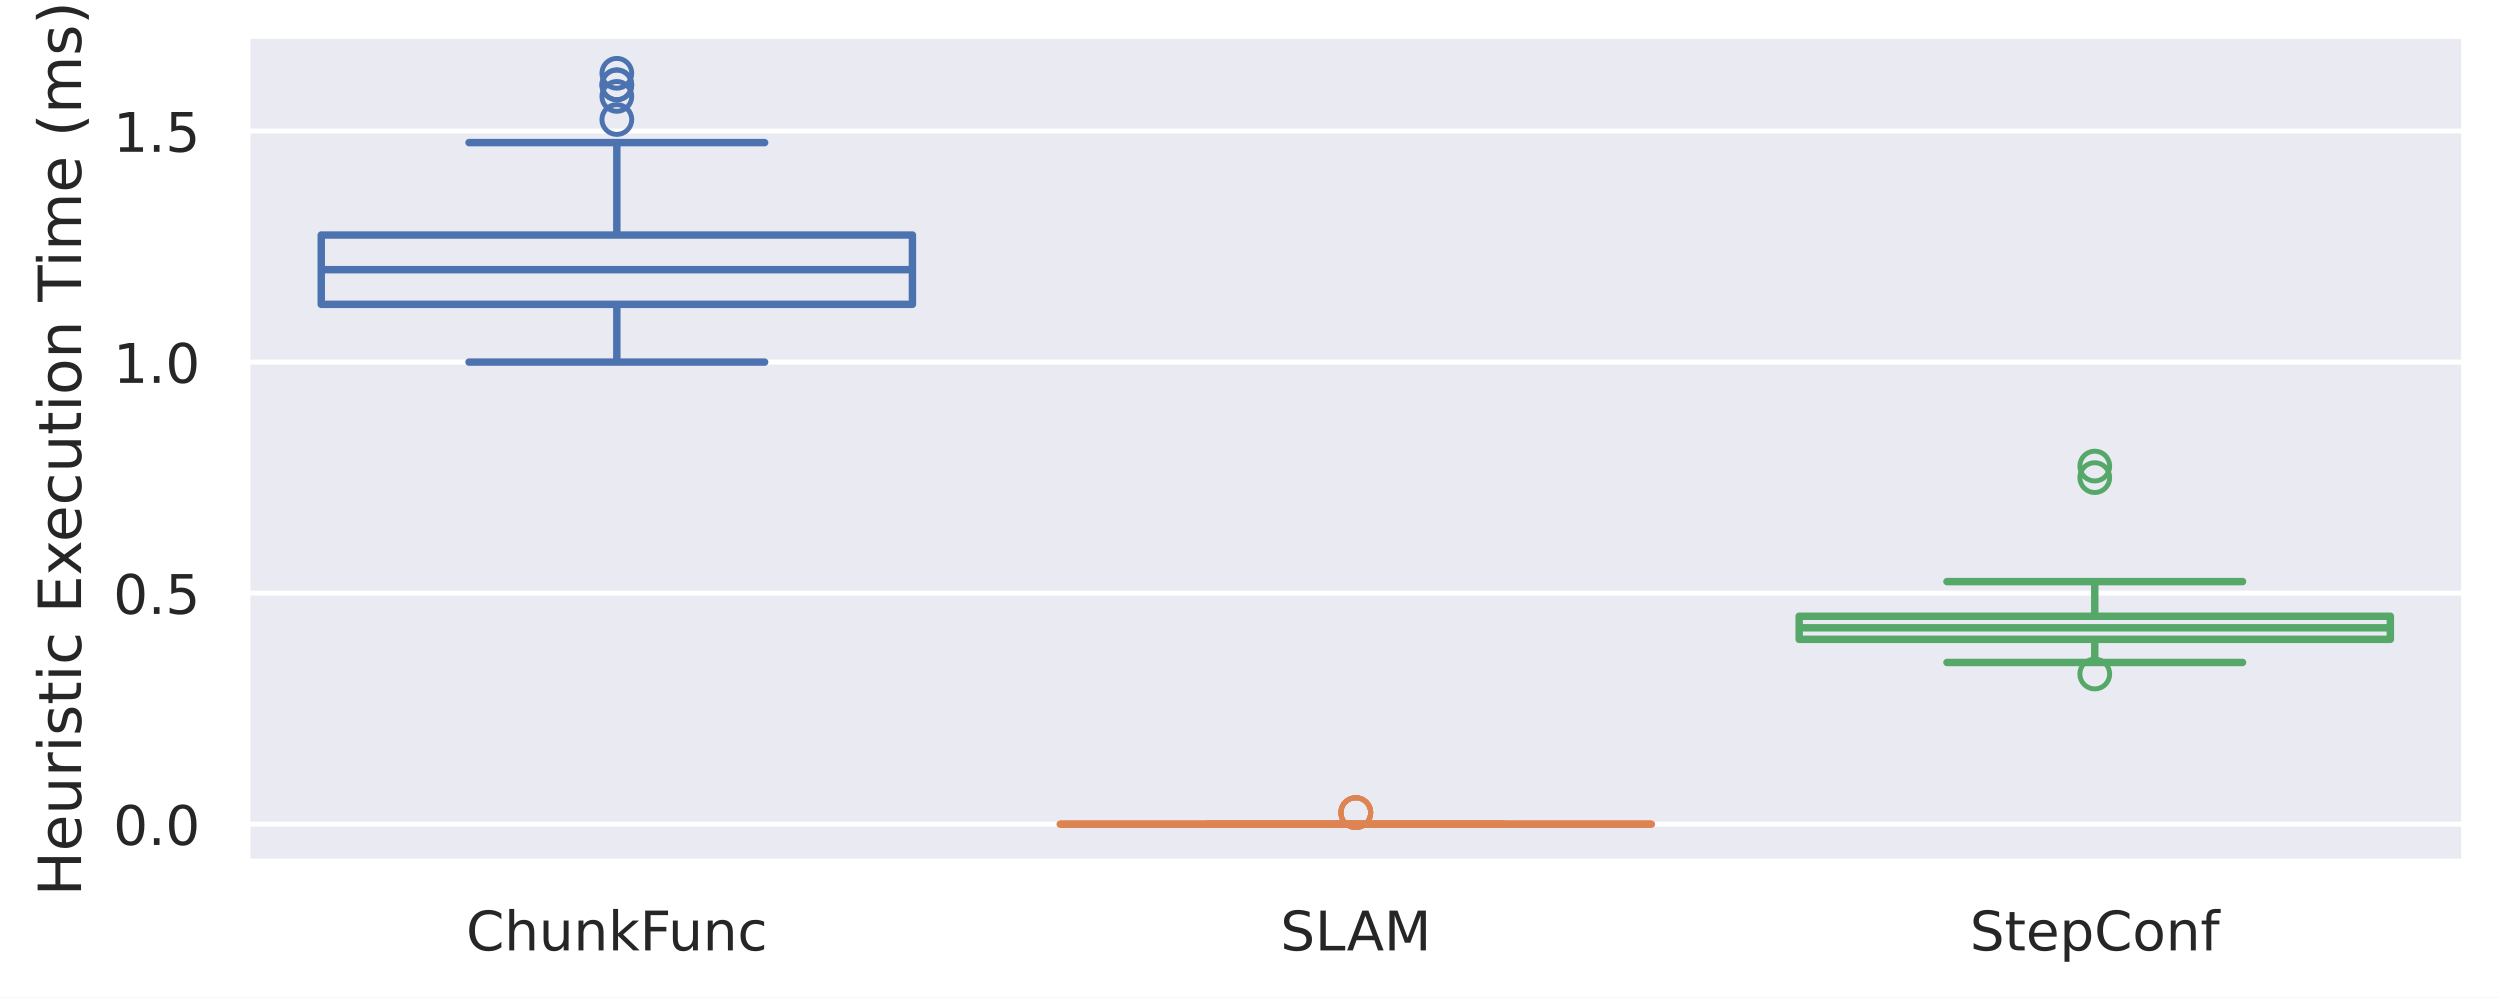
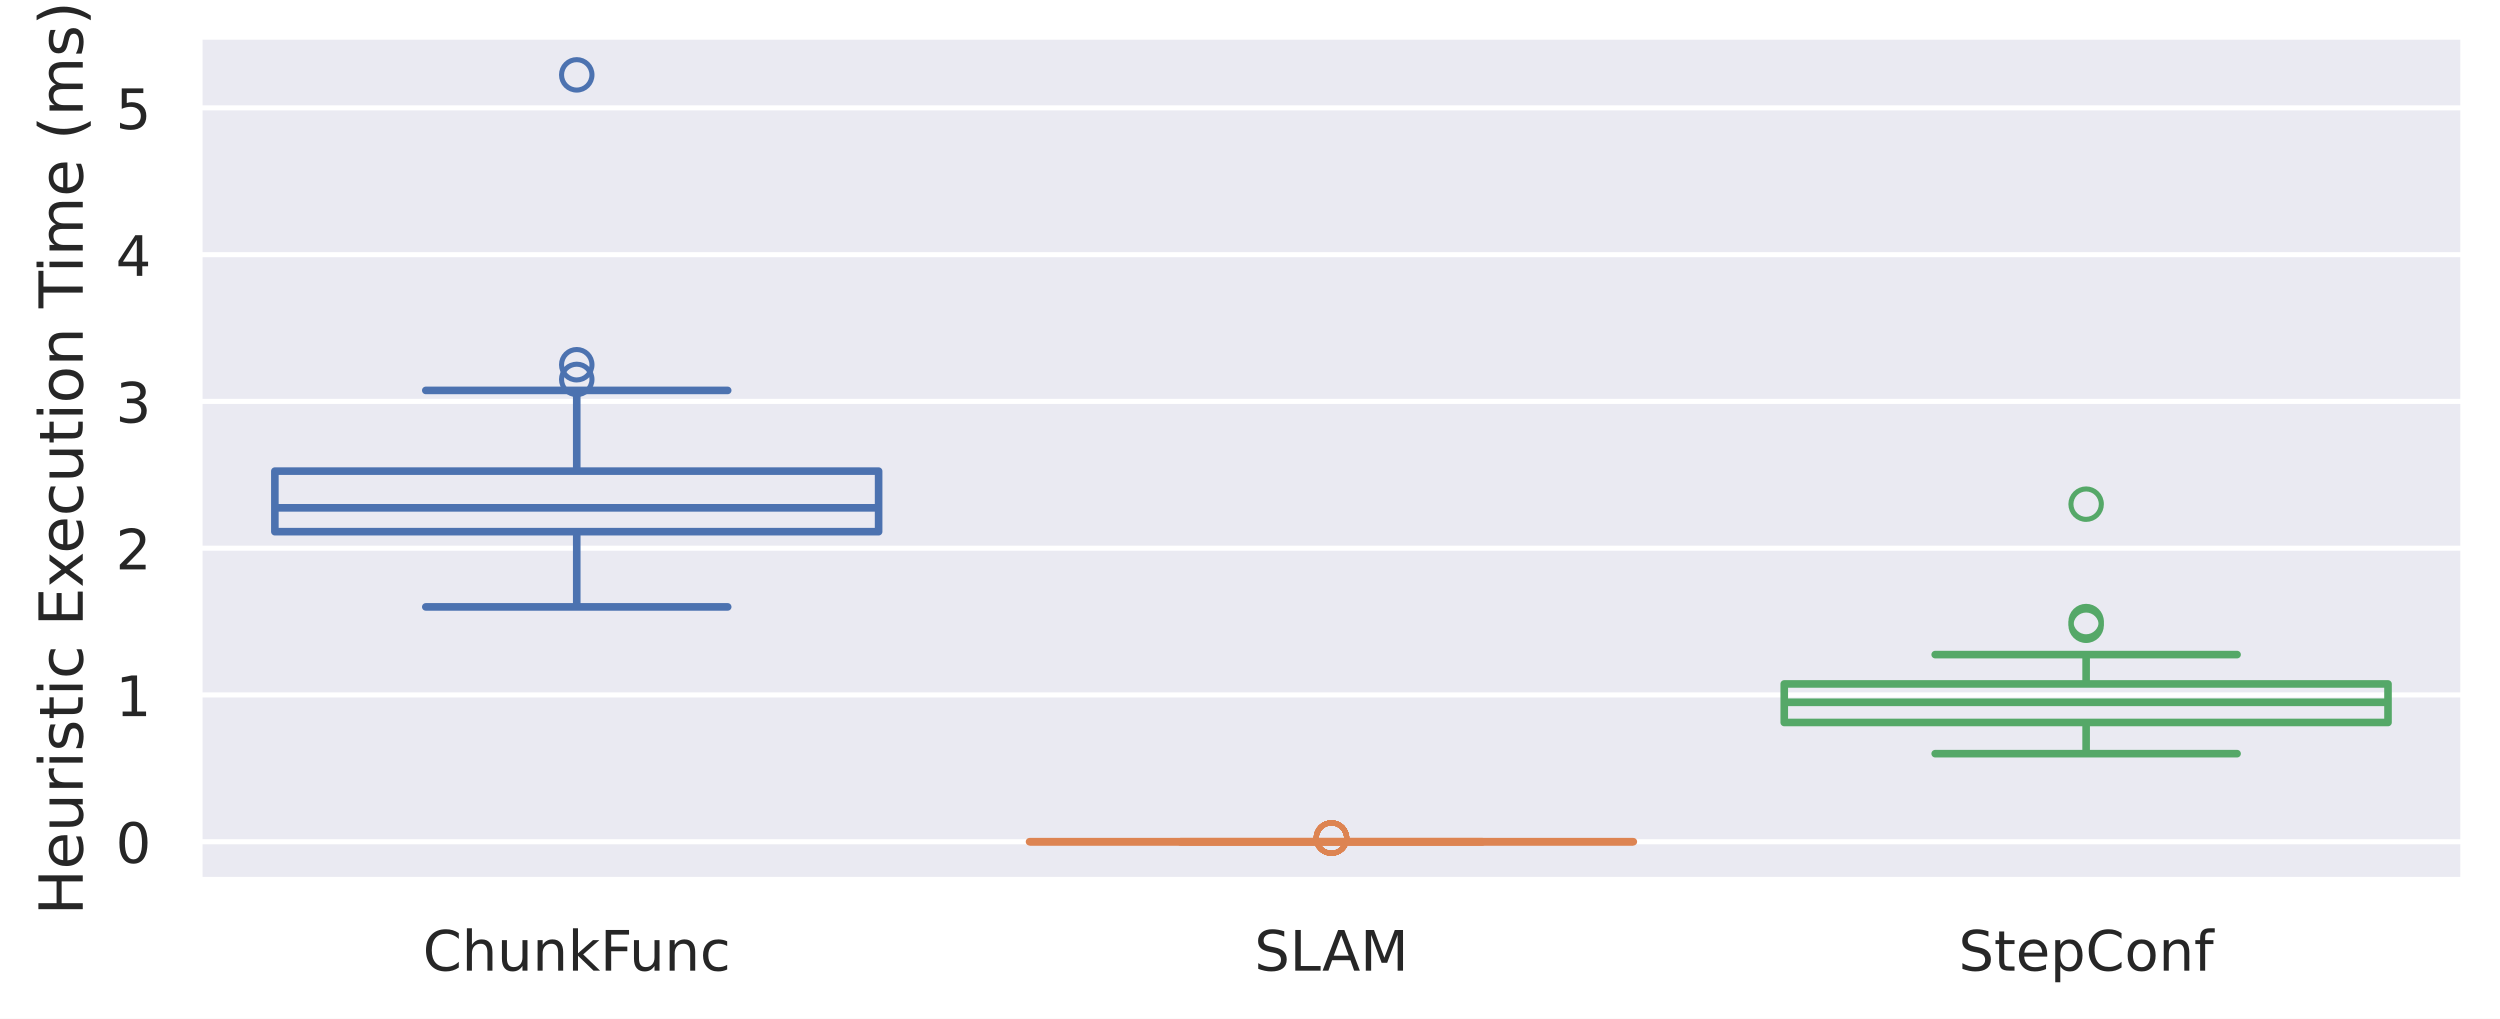
- <svg xmlns="http://www.w3.org/2000/svg" xmlns:xlink="http://www.w3.org/1999/xlink" width="503.407pt" height="200.866pt" viewBox="0 0 503.407 200.866" version="1.1">
+ <svg xmlns="http://www.w3.org/2000/svg" xmlns:xlink="http://www.w3.org/1999/xlink" width="492.913pt" height="200.866pt" viewBox="0 0 492.913 200.866" version="1.1">
  <defs>
    <style type="text/css">*{stroke-linejoin: round; stroke-linecap: butt}</style>
  </defs>
  <g id="figure_1">
    <g id="patch_1">
-       <path d="M 0 200.866  L 503.407 200.866  L 503.407 0  L 0 0  z " style="fill: #ffffff" />
+       <path d="M 0 200.866  L 492.913 200.866  L 492.913 0  L 0 0  z " style="fill: #ffffff" />
    </g>
    <g id="axes_1">
      <g id="patch_2">
-         <path d="M 49.807 173.52  L 496.207 173.52  L 496.207 7.2  L 49.807 7.2  z " style="fill: #eaeaf2" />
+         <path d="M 39.312 173.52  L 485.712 173.52  L 485.712 7.2  L 39.312 7.2  z " style="fill: #eaeaf2" />
      </g>
      <g id="matplotlib.axis_1">
        <g id="xtick_1">
          <g id="text_1">
-             <g style="fill: #262626" transform="translate(93.86867 191.3783) scale(0.11 -0.11)">
+             <g style="fill: #262626" transform="translate(83.37398 191.3783) scale(0.11 -0.11)">
              <defs>
                <path id="DejaVuSans-43" d="M 4122 4306  L 4122 3641  Q 3803 3938 3442 4084  Q 3081 4231 2675 4231  Q 1875 4231 1450 3742  Q 1025 3253 1025 2328  Q 1025 1406 1450 917  Q 1875 428 2675 428  Q 3081 428 3442 575  Q 3803 722 4122 1019  L 4122 359  Q 3791 134 3420 21  Q 3050 -91 2638 -91  Q 1578 -91 968 557  Q 359 1206 359 2328  Q 359 3453 968 4101  Q 1578 4750 2638 4750  Q 3056 4750 3426 4639  Q 3797 4528 4122 4306  z " transform="scale(0.015625)" />
                <path id="DejaVuSans-68" d="M 3513 2113  L 3513 0  L 2938 0  L 2938 2094  Q 2938 2591 2744 2837  Q 2550 3084 2163 3084  Q 1697 3084 1428 2787  Q 1159 2491 1159 1978  L 1159 0  L 581 0  L 581 4863  L 1159 4863  L 1159 2956  Q 1366 3272 1645 3428  Q 1925 3584 2291 3584  Q 2894 3584 3203 3211  Q 3513 2838 3513 2113  z " transform="scale(0.015625)" />
                <path id="DejaVuSans-75" d="M 544 1381  L 544 3500  L 1119 3500  L 1119 1403  Q 1119 906 1312 657  Q 1506 409 1894 409  Q 2359 409 2629 706  Q 2900 1003 2900 1516  L 2900 3500  L 3475 3500  L 3475 0  L 2900 0  L 2900 538  Q 2691 219 2414 64  Q 2138 -91 1772 -91  Q 1169 -91 856 284  Q 544 659 544 1381  z M 1991 3584  L 1991 3584  z " transform="scale(0.015625)" />
                <path id="DejaVuSans-6e" d="M 3513 2113  L 3513 0  L 2938 0  L 2938 2094  Q 2938 2591 2744 2837  Q 2550 3084 2163 3084  Q 1697 3084 1428 2787  Q 1159 2491 1159 1978  L 1159 0  L 581 0  L 581 3500  L 1159 3500  L 1159 2956  Q 1366 3272 1645 3428  Q 1925 3584 2291 3584  Q 2894 3584 3203 3211  Q 3513 2838 3513 2113  z " transform="scale(0.015625)" />
                <path id="DejaVuSans-6b" d="M 581 4863  L 1159 4863  L 1159 1991  L 2875 3500  L 3609 3500  L 1753 1863  L 3688 0  L 2938 0  L 1159 1709  L 1159 0  L 581 0  L 581 4863  z " transform="scale(0.015625)" />
                <path id="DejaVuSans-46" d="M 628 4666  L 3309 4666  L 3309 4134  L 1259 4134  L 1259 2759  L 3109 2759  L 3109 2228  L 1259 2228  L 1259 0  L 628 0  L 628 4666  z " transform="scale(0.015625)" />
                <path id="DejaVuSans-63" d="M 3122 3366  L 3122 2828  Q 2878 2963 2633 3030  Q 2388 3097 2138 3097  Q 1578 3097 1268 2742  Q 959 2388 959 1747  Q 959 1106 1268 751  Q 1578 397 2138 397  Q 2388 397 2633 464  Q 2878 531 3122 666  L 3122 134  Q 2881 22 2623 -34  Q 2366 -91 2075 -91  Q 1284 -91 818 406  Q 353 903 353 1747  Q 353 2603 823 3093  Q 1294 3584 2113 3584  Q 2378 3584 2631 3529  Q 2884 3475 3122 3366  z " transform="scale(0.015625)" />
              </defs>
              <use xlink:href="#DejaVuSans-43" />
              <use xlink:href="#DejaVuSans-68" x="69.824" />
              <use xlink:href="#DejaVuSans-75" x="133.203" />
              <use xlink:href="#DejaVuSans-6e" x="196.582" />
              <use xlink:href="#DejaVuSans-6b" x="259.961" />
              <use xlink:href="#DejaVuSans-46" x="317.871" />
              <use xlink:href="#DejaVuSans-75" x="369.891" />
              <use xlink:href="#DejaVuSans-6e" x="433.27" />
              <use xlink:href="#DejaVuSans-63" x="496.648" />
            </g>
          </g>
        </g>
        <g id="xtick_2">
          <g id="text_2">
-             <g style="fill: #262626" transform="translate(257.8195 191.3783) scale(0.11 -0.11)">
+             <g style="fill: #262626" transform="translate(247.3248 191.3783) scale(0.11 -0.11)">
              <defs>
                <path id="DejaVuSans-53" d="M 3425 4513  L 3425 3897  Q 3066 4069 2747 4153  Q 2428 4238 2131 4238  Q 1616 4238 1336 4038  Q 1056 3838 1056 3469  Q 1056 3159 1242 3001  Q 1428 2844 1947 2747  L 2328 2669  Q 3034 2534 3370 2195  Q 3706 1856 3706 1288  Q 3706 609 3251 259  Q 2797 -91 1919 -91  Q 1588 -91 1214 -16  Q 841 59 441 206  L 441 856  Q 825 641 1194 531  Q 1563 422 1919 422  Q 2459 422 2753 634  Q 3047 847 3047 1241  Q 3047 1584 2836 1778  Q 2625 1972 2144 2069  L 1759 2144  Q 1053 2284 737 2584  Q 422 2884 422 3419  Q 422 4038 858 4394  Q 1294 4750 2059 4750  Q 2388 4750 2728 4690  Q 3069 4631 3425 4513  z " transform="scale(0.015625)" />
                <path id="DejaVuSans-4c" d="M 628 4666  L 1259 4666  L 1259 531  L 3531 531  L 3531 0  L 628 0  L 628 4666  z " transform="scale(0.015625)" />
                <path id="DejaVuSans-41" d="M 2188 4044  L 1331 1722  L 3047 1722  L 2188 4044  z M 1831 4666  L 2547 4666  L 4325 0  L 3669 0  L 3244 1197  L 1141 1197  L 716 0  L 50 0  L 1831 4666  z " transform="scale(0.015625)" />
                <path id="DejaVuSans-4d" d="M 628 4666  L 1569 4666  L 2759 1491  L 3956 4666  L 4897 4666  L 4897 0  L 4281 0  L 4281 4097  L 3078 897  L 2444 897  L 1241 4097  L 1241 0  L 628 0  L 628 4666  z " transform="scale(0.015625)" />
              </defs>
              <use xlink:href="#DejaVuSans-53" />
              <use xlink:href="#DejaVuSans-4c" x="63.477" />
              <use xlink:href="#DejaVuSans-41" x="121.439" />
              <use xlink:href="#DejaVuSans-4d" x="189.848" />
            </g>
          </g>
        </g>
        <g id="xtick_3">
          <g id="text_3">
-             <g style="fill: #262626" transform="translate(396.6559 191.3783) scale(0.11 -0.11)">
+             <g style="fill: #262626" transform="translate(386.1612 191.3783) scale(0.11 -0.11)">
              <defs>
                <path id="DejaVuSans-74" d="M 1172 4494  L 1172 3500  L 2356 3500  L 2356 3053  L 1172 3053  L 1172 1153  Q 1172 725 1289 603  Q 1406 481 1766 481  L 2356 481  L 2356 0  L 1766 0  Q 1100 0 847 248  Q 594 497 594 1153  L 594 3053  L 172 3053  L 172 3500  L 594 3500  L 594 4494  L 1172 4494  z " transform="scale(0.015625)" />
                <path id="DejaVuSans-65" d="M 3597 1894  L 3597 1613  L 953 1613  Q 991 1019 1311 708  Q 1631 397 2203 397  Q 2534 397 2845 478  Q 3156 559 3463 722  L 3463 178  Q 3153 47 2828 -22  Q 2503 -91 2169 -91  Q 1331 -91 842 396  Q 353 884 353 1716  Q 353 2575 817 3079  Q 1281 3584 2069 3584  Q 2775 3584 3186 3129  Q 3597 2675 3597 1894  z M 3022 2063  Q 3016 2534 2758 2815  Q 2500 3097 2075 3097  Q 1594 3097 1305 2825  Q 1016 2553 972 2059  L 3022 2063  z " transform="scale(0.015625)" />
                <path id="DejaVuSans-70" d="M 1159 525  L 1159 -1331  L 581 -1331  L 581 3500  L 1159 3500  L 1159 2969  Q 1341 3281 1617 3432  Q 1894 3584 2278 3584  Q 2916 3584 3314 3078  Q 3713 2572 3713 1747  Q 3713 922 3314 415  Q 2916 -91 2278 -91  Q 1894 -91 1617 61  Q 1341 213 1159 525  z M 3116 1747  Q 3116 2381 2855 2742  Q 2594 3103 2138 3103  Q 1681 3103 1420 2742  Q 1159 2381 1159 1747  Q 1159 1113 1420 752  Q 1681 391 2138 391  Q 2594 391 2855 752  Q 3116 1113 3116 1747  z " transform="scale(0.015625)" />
                <path id="DejaVuSans-6f" d="M 1959 3097  Q 1497 3097 1228 2736  Q 959 2375 959 1747  Q 959 1119 1226 758  Q 1494 397 1959 397  Q 2419 397 2687 759  Q 2956 1122 2956 1747  Q 2956 2369 2687 2733  Q 2419 3097 1959 3097  z M 1959 3584  Q 2709 3584 3137 3096  Q 3566 2609 3566 1747  Q 3566 888 3137 398  Q 2709 -91 1959 -91  Q 1206 -91 779 398  Q 353 888 353 1747  Q 353 2609 779 3096  Q 1206 3584 1959 3584  z " transform="scale(0.015625)" />
                <path id="DejaVuSans-66" d="M 2375 4863  L 2375 4384  L 1825 4384  Q 1516 4384 1395 4259  Q 1275 4134 1275 3809  L 1275 3500  L 2222 3500  L 2222 3053  L 1275 3053  L 1275 0  L 697 0  L 697 3053  L 147 3053  L 147 3500  L 697 3500  L 697 3744  Q 697 4328 969 4595  Q 1241 4863 1831 4863  L 2375 4863  z " transform="scale(0.015625)" />
              </defs>
              <use xlink:href="#DejaVuSans-53" />
              <use xlink:href="#DejaVuSans-74" x="63.477" />
              <use xlink:href="#DejaVuSans-65" x="102.686" />
              <use xlink:href="#DejaVuSans-70" x="164.209" />
              <use xlink:href="#DejaVuSans-43" x="227.686" />
              <use xlink:href="#DejaVuSans-6f" x="297.51" />
              <use xlink:href="#DejaVuSans-6e" x="358.691" />
              <use xlink:href="#DejaVuSans-66" x="422.07" />
            </g>
          </g>
        </g>
      </g>
      <g id="matplotlib.axis_2">
        <g id="ytick_1">
          <g id="line2d_1">
-             <path d="M 49.807 165.96  L 496.207 165.96  " clip-path="url(#p796d92a97a)" style="fill: none; stroke: #ffffff; stroke-linecap: round" />
+             <path d="M 39.312 165.96  L 485.712 165.96  " clip-path="url(#p78e1cd476d)" style="fill: none; stroke: #ffffff; stroke-linecap: round" />
          </g>
          <g id="text_4">
            <g style="fill: #262626" transform="translate(22.81375 170.1391) scale(0.11 -0.11)">
              <defs>
                <path id="DejaVuSans-30" d="M 2034 4250  Q 1547 4250 1301 3770  Q 1056 3291 1056 2328  Q 1056 1369 1301 889  Q 1547 409 2034 409  Q 2525 409 2770 889  Q 3016 1369 3016 2328  Q 3016 3291 2770 3770  Q 2525 4250 2034 4250  z M 2034 4750  Q 2819 4750 3233 4129  Q 3647 3509 3647 2328  Q 3647 1150 3233 529  Q 2819 -91 2034 -91  Q 1250 -91 836 529  Q 422 1150 422 2328  Q 422 3509 836 4129  Q 1250 4750 2034 4750  z " transform="scale(0.015625)" />
-                 <path id="DejaVuSans-2e" d="M 684 794  L 1344 794  L 1344 0  L 684 0  L 684 794  z " transform="scale(0.015625)" />
              </defs>
              <use xlink:href="#DejaVuSans-30" />
-               <use xlink:href="#DejaVuSans-2e" x="63.623" />
-               <use xlink:href="#DejaVuSans-30" x="95.41" />
            </g>
          </g>
        </g>
        <g id="ytick_2">
          <g id="line2d_2">
-             <path d="M 49.807 119.437  L 496.207 119.437  " clip-path="url(#p796d92a97a)" style="fill: none; stroke: #ffffff; stroke-linecap: round" />
+             <path d="M 39.312 137.022  L 485.712 137.022  " clip-path="url(#p78e1cd476d)" style="fill: none; stroke: #ffffff; stroke-linecap: round" />
          </g>
          <g id="text_5">
-             <g style="fill: #262626" transform="translate(22.81375 123.6161) scale(0.11 -0.11)">
-               <defs>
-                 <path id="DejaVuSans-35" d="M 691 4666  L 3169 4666  L 3169 4134  L 1269 4134  L 1269 2991  Q 1406 3038 1543 3061  Q 1681 3084 1819 3084  Q 2600 3084 3056 2656  Q 3513 2228 3513 1497  Q 3513 744 3044 326  Q 2575 -91 1722 -91  Q 1428 -91 1123 -41  Q 819 9 494 109  L 494 744  Q 775 591 1075 516  Q 1375 441 1709 441  Q 2250 441 2565 725  Q 2881 1009 2881 1497  Q 2881 1984 2565 2268  Q 2250 2553 1709 2553  Q 1456 2553 1204 2497  Q 953 2441 691 2322  L 691 4666  z " transform="scale(0.015625)" />
-               </defs>
-               <use xlink:href="#DejaVuSans-30" />
-               <use xlink:href="#DejaVuSans-2e" x="63.623" />
-               <use xlink:href="#DejaVuSans-35" x="95.41" />
+             <g style="fill: #262626" transform="translate(22.81375 141.2013) scale(0.11 -0.11)">
+               <defs>
+                 <path id="DejaVuSans-31" d="M 794 531  L 1825 531  L 1825 4091  L 703 3866  L 703 4441  L 1819 4666  L 2450 4666  L 2450 531  L 3481 531  L 3481 0  L 794 0  L 794 531  z " transform="scale(0.015625)" />
+               </defs>
+               <use xlink:href="#DejaVuSans-31" />
            </g>
          </g>
        </g>
        <g id="ytick_3">
          <g id="line2d_3">
-             <path d="M 49.807 72.914  L 496.207 72.914  " clip-path="url(#p796d92a97a)" style="fill: none; stroke: #ffffff; stroke-linecap: round" />
+             <path d="M 39.312 108.084  L 485.712 108.084  " clip-path="url(#p78e1cd476d)" style="fill: none; stroke: #ffffff; stroke-linecap: round" />
          </g>
          <g id="text_6">
-             <g style="fill: #262626" transform="translate(22.81375 77.09299) scale(0.11 -0.11)">
-               <defs>
-                 <path id="DejaVuSans-31" d="M 794 531  L 1825 531  L 1825 4091  L 703 3866  L 703 4441  L 1819 4666  L 2450 4666  L 2450 531  L 3481 531  L 3481 0  L 794 0  L 794 531  z " transform="scale(0.015625)" />
-               </defs>
-               <use xlink:href="#DejaVuSans-31" />
-               <use xlink:href="#DejaVuSans-2e" x="63.623" />
-               <use xlink:href="#DejaVuSans-30" x="95.41" />
+             <g style="fill: #262626" transform="translate(22.81375 112.2635) scale(0.11 -0.11)">
+               <defs>
+                 <path id="DejaVuSans-32" d="M 1228 531  L 3431 531  L 3431 0  L 469 0  L 469 531  Q 828 903 1448 1529  Q 2069 2156 2228 2338  Q 2531 2678 2651 2914  Q 2772 3150 2772 3378  Q 2772 3750 2511 3984  Q 2250 4219 1831 4219  Q 1534 4219 1204 4116  Q 875 4013 500 3803  L 500 4441  Q 881 4594 1212 4672  Q 1544 4750 1819 4750  Q 2544 4750 2975 4387  Q 3406 4025 3406 3419  Q 3406 3131 3298 2873  Q 3191 2616 2906 2266  Q 2828 2175 2409 1742  Q 1991 1309 1228 531  z " transform="scale(0.015625)" />
+               </defs>
+               <use xlink:href="#DejaVuSans-32" />
            </g>
          </g>
        </g>
        <g id="ytick_4">
          <g id="line2d_4">
-             <path d="M 49.807 26.391  L 496.207 26.391  " clip-path="url(#p796d92a97a)" style="fill: none; stroke: #ffffff; stroke-linecap: round" />
+             <path d="M 39.312 79.147  L 485.712 79.147  " clip-path="url(#p78e1cd476d)" style="fill: none; stroke: #ffffff; stroke-linecap: round" />
          </g>
          <g id="text_7">
-             <g style="fill: #262626" transform="translate(22.81375 30.56991) scale(0.11 -0.11)">
-               <use xlink:href="#DejaVuSans-31" />
-               <use xlink:href="#DejaVuSans-2e" x="63.623" />
-               <use xlink:href="#DejaVuSans-35" x="95.41" />
-             </g>
-           </g>
-         </g>
-         <g id="text_8">
+             <g style="fill: #262626" transform="translate(22.81375 83.32574) scale(0.11 -0.11)">
+               <defs>
+                 <path id="DejaVuSans-33" d="M 2597 2516  Q 3050 2419 3304 2112  Q 3559 1806 3559 1356  Q 3559 666 3084 287  Q 2609 -91 1734 -91  Q 1441 -91 1130 -33  Q 819 25 488 141  L 488 750  Q 750 597 1062 519  Q 1375 441 1716 441  Q 2309 441 2620 675  Q 2931 909 2931 1356  Q 2931 1769 2642 2001  Q 2353 2234 1838 2234  L 1294 2234  L 1294 2753  L 1863 2753  Q 2328 2753 2575 2939  Q 2822 3125 2822 3475  Q 2822 3834 2567 4026  Q 2313 4219 1838 4219  Q 1578 4219 1281 4162  Q 984 4106 628 3988  L 628 4550  Q 988 4650 1302 4700  Q 1616 4750 1894 4750  Q 2613 4750 3031 4423  Q 3450 4097 3450 3541  Q 3450 3153 3228 2886  Q 3006 2619 2597 2516  z " transform="scale(0.015625)" />
+               </defs>
+               <use xlink:href="#DejaVuSans-33" />
+             </g>
+           </g>
+         </g>
+         <g id="ytick_5">
+           <g id="line2d_5">
+             <path d="M 39.312 50.209  L 485.712 50.209  " clip-path="url(#p78e1cd476d)" style="fill: none; stroke: #ffffff; stroke-linecap: round" />
+           </g>
+           <g id="text_8">
+             <g style="fill: #262626" transform="translate(22.81375 54.38794) scale(0.11 -0.11)">
+               <defs>
+                 <path id="DejaVuSans-34" d="M 2419 4116  L 825 1625  L 2419 1625  L 2419 4116  z M 2253 4666  L 3047 4666  L 3047 1625  L 3713 1625  L 3713 1100  L 3047 1100  L 3047 0  L 2419 0  L 2419 1100  L 313 1100  L 313 1709  L 2253 4666  z " transform="scale(0.015625)" />
+               </defs>
+               <use xlink:href="#DejaVuSans-34" />
+             </g>
+           </g>
+         </g>
+         <g id="ytick_6">
+           <g id="line2d_6">
+             <path d="M 39.312 21.271  L 485.712 21.271  " clip-path="url(#p78e1cd476d)" style="fill: none; stroke: #ffffff; stroke-linecap: round" />
+           </g>
+           <g id="text_9">
+             <g style="fill: #262626" transform="translate(22.81375 25.45014) scale(0.11 -0.11)">
+               <defs>
+                 <path id="DejaVuSans-35" d="M 691 4666  L 3169 4666  L 3169 4134  L 1269 4134  L 1269 2991  Q 1406 3038 1543 3061  Q 1681 3084 1819 3084  Q 2600 3084 3056 2656  Q 3513 2228 3513 1497  Q 3513 744 3044 326  Q 2575 -91 1722 -91  Q 1428 -91 1123 -41  Q 819 9 494 109  L 494 744  Q 775 591 1075 516  Q 1375 441 1709 441  Q 2250 441 2565 725  Q 2881 1009 2881 1497  Q 2881 1984 2565 2268  Q 2250 2553 1709 2553  Q 1456 2553 1204 2497  Q 953 2441 691 2322  L 691 4666  z " transform="scale(0.015625)" />
+               </defs>
+               <use xlink:href="#DejaVuSans-35" />
+             </g>
+           </g>
+         </g>
+         <g id="text_10">
          <g style="fill: #262626" transform="translate(16.31812 180.4378) rotate(-90) scale(0.12 -0.12)">
            <defs>
              <path id="DejaVuSans-48" d="M 628 4666  L 1259 4666  L 1259 2753  L 3553 2753  L 3553 4666  L 4184 4666  L 4184 0  L 3553 0  L 3553 2222  L 1259 2222  L 1259 0  L 628 0  L 628 4666  z " transform="scale(0.015625)" />
              <path id="DejaVuSans-72" d="M 2631 2963  Q 2534 3019 2420 3045  Q 2306 3072 2169 3072  Q 1681 3072 1420 2755  Q 1159 2438 1159 1844  L 1159 0  L 581 0  L 581 3500  L 1159 3500  L 1159 2956  Q 1341 3275 1631 3429  Q 1922 3584 2338 3584  Q 2397 3584 2469 3576  Q 2541 3569 2628 3553  L 2631 2963  z " transform="scale(0.015625)" />
              <path id="DejaVuSans-69" d="M 603 3500  L 1178 3500  L 1178 0  L 603 0  L 603 3500  z M 603 4863  L 1178 4863  L 1178 4134  L 603 4134  L 603 4863  z " transform="scale(0.015625)" />
              <path id="DejaVuSans-73" d="M 2834 3397  L 2834 2853  Q 2591 2978 2328 3040  Q 2066 3103 1784 3103  Q 1356 3103 1142 2972  Q 928 2841 928 2578  Q 928 2378 1081 2264  Q 1234 2150 1697 2047  L 1894 2003  Q 2506 1872 2764 1633  Q 3022 1394 3022 966  Q 3022 478 2636 193  Q 2250 -91 1575 -91  Q 1294 -91 989 -36  Q 684 19 347 128  L 347 722  Q 666 556 975 473  Q 1284 391 1588 391  Q 1994 391 2212 530  Q 2431 669 2431 922  Q 2431 1156 2273 1281  Q 2116 1406 1581 1522  L 1381 1569  Q 847 1681 609 1914  Q 372 2147 372 2553  Q 372 3047 722 3315  Q 1072 3584 1716 3584  Q 2034 3584 2315 3537  Q 2597 3491 2834 3397  z " transform="scale(0.015625)" />
              <path id="DejaVuSans-20" transform="scale(0.015625)" />
              <path id="DejaVuSans-45" d="M 628 4666  L 3578 4666  L 3578 4134  L 1259 4134  L 1259 2753  L 3481 2753  L 3481 2222  L 1259 2222  L 1259 531  L 3634 531  L 3634 0  L 628 0  L 628 4666  z " transform="scale(0.015625)" />
              <path id="DejaVuSans-78" d="M 3513 3500  L 2247 1797  L 3578 0  L 2900 0  L 1881 1375  L 863 0  L 184 0  L 1544 1831  L 300 3500  L 978 3500  L 1906 2253  L 2834 3500  L 3513 3500  z " transform="scale(0.015625)" />
              <path id="DejaVuSans-54" d="M -19 4666  L 3928 4666  L 3928 4134  L 2272 4134  L 2272 0  L 1638 0  L 1638 4134  L -19 4134  L -19 4666  z " transform="scale(0.015625)" />
              <path id="DejaVuSans-6d" d="M 3328 2828  Q 3544 3216 3844 3400  Q 4144 3584 4550 3584  Q 5097 3584 5394 3201  Q 5691 2819 5691 2113  L 5691 0  L 5113 0  L 5113 2094  Q 5113 2597 4934 2840  Q 4756 3084 4391 3084  Q 3944 3084 3684 2787  Q 3425 2491 3425 1978  L 3425 0  L 2847 0  L 2847 2094  Q 2847 2600 2669 2842  Q 2491 3084 2119 3084  Q 1678 3084 1418 2786  Q 1159 2488 1159 1978  L 1159 0  L 581 0  L 581 3500  L 1159 3500  L 1159 2956  Q 1356 3278 1631 3431  Q 1906 3584 2284 3584  Q 2666 3584 2933 3390  Q 3200 3197 3328 2828  z " transform="scale(0.015625)" />
              <path id="DejaVuSans-28" d="M 1984 4856  Q 1566 4138 1362 3434  Q 1159 2731 1159 2009  Q 1159 1288 1364 580  Q 1569 -128 1984 -844  L 1484 -844  Q 1016 -109 783 600  Q 550 1309 550 2009  Q 550 2706 781 3412  Q 1013 4119 1484 4856  L 1984 4856  z " transform="scale(0.015625)" />
              <path id="DejaVuSans-29" d="M 513 4856  L 1013 4856  Q 1481 4119 1714 3412  Q 1947 2706 1947 2009  Q 1947 1309 1714 600  Q 1481 -109 1013 -844  L 513 -844  Q 928 -128 1133 580  Q 1338 1288 1338 2009  Q 1338 2731 1133 3434  Q 928 4138 513 4856  z " transform="scale(0.015625)" />
            </defs>
            <use xlink:href="#DejaVuSans-48" />
            <use xlink:href="#DejaVuSans-65" x="75.195" />
            <use xlink:href="#DejaVuSans-75" x="136.719" />
            <use xlink:href="#DejaVuSans-72" x="200.098" />
            <use xlink:href="#DejaVuSans-69" x="241.211" />
            <use xlink:href="#DejaVuSans-73" x="268.994" />
            <use xlink:href="#DejaVuSans-74" x="321.094" />
            <use xlink:href="#DejaVuSans-69" x="360.303" />
            <use xlink:href="#DejaVuSans-63" x="388.086" />
            <use xlink:href="#DejaVuSans-20" x="443.066" />
            <use xlink:href="#DejaVuSans-45" x="474.854" />
            <use xlink:href="#DejaVuSans-78" x="538.037" />
            <use xlink:href="#DejaVuSans-65" x="594.092" />
            <use xlink:href="#DejaVuSans-63" x="655.615" />
            <use xlink:href="#DejaVuSans-75" x="710.596" />
            <use xlink:href="#DejaVuSans-74" x="773.975" />
            <use xlink:href="#DejaVuSans-69" x="813.184" />
            <use xlink:href="#DejaVuSans-6f" x="840.967" />
            <use xlink:href="#DejaVuSans-6e" x="902.148" />
            <use xlink:href="#DejaVuSans-20" x="965.527" />
            <use xlink:href="#DejaVuSans-54" x="997.314" />
            <use xlink:href="#DejaVuSans-69" x="1055.273" />
            <use xlink:href="#DejaVuSans-6d" x="1083.057" />
            <use xlink:href="#DejaVuSans-65" x="1180.469" />
            <use xlink:href="#DejaVuSans-20" x="1241.992" />
            <use xlink:href="#DejaVuSans-28" x="1273.779" />
            <use xlink:href="#DejaVuSans-6d" x="1312.793" />
            <use xlink:href="#DejaVuSans-73" x="1410.205" />
            <use xlink:href="#DejaVuSans-29" x="1462.305" />
          </g>
        </g>
      </g>
-       <g id="line2d_5">
-         <path d="M 64.687 61.283  L 183.727 61.283  L 183.727 47.326  L 64.687 47.326  L 64.687 61.283  " clip-path="url(#p796d92a97a)" style="fill: none; stroke: #4c72b0; stroke-width: 1.5; stroke-linecap: round" />
-       </g>
-       <g id="line2d_6">
-         <path d="M 124.207 61.283  L 124.207 72.914  " clip-path="url(#p796d92a97a)" style="fill: none; stroke: #4c72b0; stroke-width: 1.5" />
-       </g>
      <g id="line2d_7">
-         <path d="M 124.207 47.326  L 124.207 28.717  " clip-path="url(#p796d92a97a)" style="fill: none; stroke: #4c72b0; stroke-width: 1.5" />
+         <path d="M 54.193 104.829  L 173.232 104.829  L 173.232 92.892  L 54.193 92.892  L 54.193 104.829  " clip-path="url(#p78e1cd476d)" style="fill: none; stroke: #4c72b0; stroke-width: 1.5; stroke-linecap: round" />
      </g>
      <g id="line2d_8">
-         <path d="M 94.447 72.914  L 153.967 72.914  " clip-path="url(#p796d92a97a)" style="fill: none; stroke: #4c72b0; stroke-width: 1.5; stroke-linecap: round" />
+         <path d="M 113.713 104.829  L 113.713 119.66  " clip-path="url(#p78e1cd476d)" style="fill: none; stroke: #4c72b0; stroke-width: 1.5" />
      </g>
      <g id="line2d_9">
-         <path d="M 94.447 28.717  L 153.967 28.717  " clip-path="url(#p796d92a97a)" style="fill: none; stroke: #4c72b0; stroke-width: 1.5; stroke-linecap: round" />
+         <path d="M 113.713 92.892  L 113.713 76.976  " clip-path="url(#p78e1cd476d)" style="fill: none; stroke: #4c72b0; stroke-width: 1.5" />
      </g>
      <g id="line2d_10">
+         <path d="M 83.953 119.66  L 143.472 119.66  " clip-path="url(#p78e1cd476d)" style="fill: none; stroke: #4c72b0; stroke-width: 1.5; stroke-linecap: round" />
+       </g>
+       <g id="line2d_11">
+         <path d="M 83.953 76.976  L 143.472 76.976  " clip-path="url(#p78e1cd476d)" style="fill: none; stroke: #4c72b0; stroke-width: 1.5; stroke-linecap: round" />
+       </g>
+       <g id="line2d_12">
        <defs>
-           <path id="mb55af13a84" d="M 0 3  C 0.796 3 1.559 2.684 2.121 2.121  C 2.684 1.559 3 0.796 3 0  C 3 -0.796 2.684 -1.559 2.121 -2.121  C 1.559 -2.684 0.796 -3 0 -3  C -0.796 -3 -1.559 -2.684 -2.121 -2.121  C -2.684 -1.559 -3 -0.796 -3 0  C -3 0.796 -2.684 1.559 -2.121 2.121  C -1.559 2.684 -0.796 3 0 3  z " style="stroke: #4c72b0" />
+           <path id="m6127206dee" d="M 0 3  C 0.796 3 1.559 2.684 2.121 2.121  C 2.684 1.559 3 0.796 3 0  C 3 -0.796 2.684 -1.559 2.121 -2.121  C 1.559 -2.684 0.796 -3 0 -3  C -0.796 -3 -1.559 -2.684 -2.121 -2.121  C -2.684 -1.559 -3 -0.796 -3 0  C -3 0.796 -2.684 1.559 -2.121 2.121  C -1.559 2.684 -0.796 3 0 3  z " style="stroke: #4c72b0" />
        </defs>
-         <g clip-path="url(#p796d92a97a)">
-           <use xlink:href="#mb55af13a84" x="124.207" y="19.412" style="fill-opacity: 0; stroke: #4c72b0" />
-           <use xlink:href="#mb55af13a84" x="124.207" y="14.76" style="fill-opacity: 0; stroke: #4c72b0" />
-           <use xlink:href="#mb55af13a84" x="124.207" y="17.086" style="fill-opacity: 0; stroke: #4c72b0" />
-           <use xlink:href="#mb55af13a84" x="124.207" y="24.065" style="fill-opacity: 0; stroke: #4c72b0" />
-           <use xlink:href="#mb55af13a84" x="124.207" y="17.086" style="fill-opacity: 0; stroke: #4c72b0" />
-         </g>
-       </g>
-       <g id="line2d_11">
-         <path d="M 213.487 165.96  L 332.527 165.96  L 332.527 165.96  L 213.487 165.96  L 213.487 165.96  " clip-path="url(#p796d92a97a)" style="fill: none; stroke: #dd8452; stroke-width: 1.5; stroke-linecap: round" />
-       </g>
-       <g id="line2d_12">
-         <path d="M 273.007 165.96  L 273.007 165.96  " clip-path="url(#p796d92a97a)" style="fill: none; stroke: #dd8452; stroke-width: 1.5" />
+         <g clip-path="url(#p78e1cd476d)">
+           <use xlink:href="#m6127206dee" x="113.713" y="74.806" style="fill-opacity: 0; stroke: #4c72b0" />
+           <use xlink:href="#m6127206dee" x="113.713" y="71.912" style="fill-opacity: 0; stroke: #4c72b0" />
+           <use xlink:href="#m6127206dee" x="113.713" y="14.76" style="fill-opacity: 0; stroke: #4c72b0" />
+         </g>
      </g>
      <g id="line2d_13">
-         <path d="M 273.007 165.96  L 273.007 165.96  " clip-path="url(#p796d92a97a)" style="fill: none; stroke: #dd8452; stroke-width: 1.5" />
+         <path d="M 202.993 165.96  L 322.033 165.96  L 322.033 165.96  L 202.993 165.96  L 202.993 165.96  " clip-path="url(#p78e1cd476d)" style="fill: none; stroke: #dd8452; stroke-width: 1.5; stroke-linecap: round" />
      </g>
      <g id="line2d_14">
-         <path d="M 243.247 165.96  L 302.767 165.96  " clip-path="url(#p796d92a97a)" style="fill: none; stroke: #dd8452; stroke-width: 1.5; stroke-linecap: round" />
+         <path d="M 262.512 165.96  L 262.512 165.96  " clip-path="url(#p78e1cd476d)" style="fill: none; stroke: #dd8452; stroke-width: 1.5" />
      </g>
      <g id="line2d_15">
-         <path d="M 243.247 165.96  L 302.767 165.96  " clip-path="url(#p796d92a97a)" style="fill: none; stroke: #dd8452; stroke-width: 1.5; stroke-linecap: round" />
+         <path d="M 262.512 165.96  L 262.512 165.96  " clip-path="url(#p78e1cd476d)" style="fill: none; stroke: #dd8452; stroke-width: 1.5" />
      </g>
      <g id="line2d_16">
+         <path d="M 232.752 165.96  L 292.272 165.96  " clip-path="url(#p78e1cd476d)" style="fill: none; stroke: #dd8452; stroke-width: 1.5; stroke-linecap: round" />
+       </g>
+       <g id="line2d_17">
+         <path d="M 232.752 165.96  L 292.272 165.96  " clip-path="url(#p78e1cd476d)" style="fill: none; stroke: #dd8452; stroke-width: 1.5; stroke-linecap: round" />
+       </g>
+       <g id="line2d_18">
        <defs>
-           <path id="ma77ea44923" d="M 0 3  C 0.796 3 1.559 2.684 2.121 2.121  C 2.684 1.559 3 0.796 3 0  C 3 -0.796 2.684 -1.559 2.121 -2.121  C 1.559 -2.684 0.796 -3 0 -3  C -0.796 -3 -1.559 -2.684 -2.121 -2.121  C -2.684 -1.559 -3 -0.796 -3 0  C -3 0.796 -2.684 1.559 -2.121 2.121  C -1.559 2.684 -0.796 3 0 3  z " style="stroke: #dd8452" />
+           <path id="mf6a181aebb" d="M 0 3  C 0.796 3 1.559 2.684 2.121 2.121  C 2.684 1.559 3 0.796 3 0  C 3 -0.796 2.684 -1.559 2.121 -2.121  C 1.559 -2.684 0.796 -3 0 -3  C -0.796 -3 -1.559 -2.684 -2.121 -2.121  C -2.684 -1.559 -3 -0.796 -3 0  C -3 0.796 -2.684 1.559 -2.121 2.121  C -1.559 2.684 -0.796 3 0 3  z " style="stroke: #dd8452" />
        </defs>
-         <g clip-path="url(#p796d92a97a)">
-           <use xlink:href="#ma77ea44923" x="273.007" y="163.634" style="fill-opacity: 0; stroke: #dd8452" />
-           <use xlink:href="#ma77ea44923" x="273.007" y="163.634" style="fill-opacity: 0; stroke: #dd8452" />
-           <use xlink:href="#ma77ea44923" x="273.007" y="163.634" style="fill-opacity: 0; stroke: #dd8452" />
-           <use xlink:href="#ma77ea44923" x="273.007" y="163.634" style="fill-opacity: 0; stroke: #dd8452" />
-           <use xlink:href="#ma77ea44923" x="273.007" y="163.634" style="fill-opacity: 0; stroke: #dd8452" />
-         </g>
-       </g>
-       <g id="line2d_17">
-         <path d="M 362.287 128.742  L 481.327 128.742  L 481.327 124.089  L 362.287 124.089  L 362.287 128.742  " clip-path="url(#p796d92a97a)" style="fill: none; stroke: #55a868; stroke-width: 1.5; stroke-linecap: round" />
-       </g>
-       <g id="line2d_18">
-         <path d="M 421.807 128.742  L 421.807 133.394  " clip-path="url(#p796d92a97a)" style="fill: none; stroke: #55a868; stroke-width: 1.5" />
+         <g clip-path="url(#p78e1cd476d)">
+           <use xlink:href="#mf6a181aebb" x="262.512" y="165.237" style="fill-opacity: 0; stroke: #dd8452" />
+           <use xlink:href="#mf6a181aebb" x="262.512" y="165.237" style="fill-opacity: 0; stroke: #dd8452" />
+           <use xlink:href="#mf6a181aebb" x="262.512" y="165.237" style="fill-opacity: 0; stroke: #dd8452" />
+           <use xlink:href="#mf6a181aebb" x="262.512" y="165.237" style="fill-opacity: 0; stroke: #dd8452" />
+           <use xlink:href="#mf6a181aebb" x="262.512" y="165.237" style="fill-opacity: 0; stroke: #dd8452" />
+           <use xlink:href="#mf6a181aebb" x="262.512" y="165.237" style="fill-opacity: 0; stroke: #dd8452" />
+           <use xlink:href="#mf6a181aebb" x="262.512" y="165.237" style="fill-opacity: 0; stroke: #dd8452" />
+           <use xlink:href="#mf6a181aebb" x="262.512" y="165.237" style="fill-opacity: 0; stroke: #dd8452" />
+           <use xlink:href="#mf6a181aebb" x="262.512" y="165.237" style="fill-opacity: 0; stroke: #dd8452" />
+           <use xlink:href="#mf6a181aebb" x="262.512" y="165.237" style="fill-opacity: 0; stroke: #dd8452" />
+           <use xlink:href="#mf6a181aebb" x="262.512" y="165.237" style="fill-opacity: 0; stroke: #dd8452" />
+           <use xlink:href="#mf6a181aebb" x="262.512" y="165.237" style="fill-opacity: 0; stroke: #dd8452" />
+         </g>
      </g>
      <g id="line2d_19">
-         <path d="M 421.807 124.089  L 421.807 117.111  " clip-path="url(#p796d92a97a)" style="fill: none; stroke: #55a868; stroke-width: 1.5" />
+         <path d="M 351.793 142.448  L 470.832 142.448  L 470.832 134.852  L 351.793 134.852  L 351.793 142.448  " clip-path="url(#p78e1cd476d)" style="fill: none; stroke: #55a868; stroke-width: 1.5; stroke-linecap: round" />
      </g>
      <g id="line2d_20">
-         <path d="M 392.047 133.394  L 451.567 133.394  " clip-path="url(#p796d92a97a)" style="fill: none; stroke: #55a868; stroke-width: 1.5; stroke-linecap: round" />
+         <path d="M 411.312 142.448  L 411.312 148.597  " clip-path="url(#p78e1cd476d)" style="fill: none; stroke: #55a868; stroke-width: 1.5" />
      </g>
      <g id="line2d_21">
-         <path d="M 392.047 117.111  L 451.567 117.111  " clip-path="url(#p796d92a97a)" style="fill: none; stroke: #55a868; stroke-width: 1.5; stroke-linecap: round" />
+         <path d="M 411.312 134.852  L 411.312 129.064  " clip-path="url(#p78e1cd476d)" style="fill: none; stroke: #55a868; stroke-width: 1.5" />
      </g>
      <g id="line2d_22">
+         <path d="M 381.553 148.597  L 441.072 148.597  " clip-path="url(#p78e1cd476d)" style="fill: none; stroke: #55a868; stroke-width: 1.5; stroke-linecap: round" />
+       </g>
+       <g id="line2d_23">
+         <path d="M 381.553 129.064  L 441.072 129.064  " clip-path="url(#p78e1cd476d)" style="fill: none; stroke: #55a868; stroke-width: 1.5; stroke-linecap: round" />
+       </g>
+       <g id="line2d_24">
        <defs>
-           <path id="m7815666a2c" d="M 0 3  C 0.796 3 1.559 2.684 2.121 2.121  C 2.684 1.559 3 0.796 3 0  C 3 -0.796 2.684 -1.559 2.121 -2.121  C 1.559 -2.684 0.796 -3 0 -3  C -0.796 -3 -1.559 -2.684 -2.121 -2.121  C -2.684 -1.559 -3 -0.796 -3 0  C -3 0.796 -2.684 1.559 -2.121 2.121  C -1.559 2.684 -0.796 3 0 3  z " style="stroke: #55a868" />
+           <path id="m4968dc8e2d" d="M 0 3  C 0.796 3 1.559 2.684 2.121 2.121  C 2.684 1.559 3 0.796 3 0  C 3 -0.796 2.684 -1.559 2.121 -2.121  C 1.559 -2.684 0.796 -3 0 -3  C -0.796 -3 -1.559 -2.684 -2.121 -2.121  C -2.684 -1.559 -3 -0.796 -3 0  C -3 0.796 -2.684 1.559 -2.121 2.121  C -1.559 2.684 -0.796 3 0 3  z " style="stroke: #55a868" />
        </defs>
-         <g clip-path="url(#p796d92a97a)">
-           <use xlink:href="#m7815666a2c" x="421.807" y="135.72" style="fill-opacity: 0; stroke: #55a868" />
-           <use xlink:href="#m7815666a2c" x="421.807" y="93.849" style="fill-opacity: 0; stroke: #55a868" />
-           <use xlink:href="#m7815666a2c" x="421.807" y="96.175" style="fill-opacity: 0; stroke: #55a868" />
-         </g>
-       </g>
-       <g id="line2d_23">
-         <path d="M 64.687 54.305  L 183.727 54.305  " clip-path="url(#p796d92a97a)" style="fill: none; stroke: #4c72b0; stroke-width: 1.5" />
-       </g>
-       <g id="line2d_24">
-         <path d="M 213.487 165.96  L 332.527 165.96  " clip-path="url(#p796d92a97a)" style="fill: none; stroke: #dd8452; stroke-width: 1.5" />
+         <g clip-path="url(#p78e1cd476d)">
+           <use xlink:href="#m4968dc8e2d" x="411.312" y="123.277" style="fill-opacity: 0; stroke: #55a868" />
+           <use xlink:href="#m4968dc8e2d" x="411.312" y="99.403" style="fill-opacity: 0; stroke: #55a868" />
+           <use xlink:href="#m4968dc8e2d" x="411.312" y="122.553" style="fill-opacity: 0; stroke: #55a868" />
+         </g>
      </g>
      <g id="line2d_25">
-         <path d="M 362.287 126.415  L 481.327 126.415  " clip-path="url(#p796d92a97a)" style="fill: none; stroke: #55a868; stroke-width: 1.5" />
+         <path d="M 54.193 100.127  L 173.232 100.127  " clip-path="url(#p78e1cd476d)" style="fill: none; stroke: #4c72b0; stroke-width: 1.5" />
+       </g>
+       <g id="line2d_26">
+         <path d="M 202.993 165.96  L 322.033 165.96  " clip-path="url(#p78e1cd476d)" style="fill: none; stroke: #dd8452; stroke-width: 1.5" />
+       </g>
+       <g id="line2d_27">
+         <path d="M 351.793 138.469  L 470.832 138.469  " clip-path="url(#p78e1cd476d)" style="fill: none; stroke: #55a868; stroke-width: 1.5" />
      </g>
      <g id="patch_3">
-         <path d="M 49.807 173.52  L 49.807 7.2  " style="fill: none; stroke: #ffffff; stroke-width: 1.25; stroke-linejoin: miter; stroke-linecap: square" />
+         <path d="M 39.312 173.52  L 39.312 7.2  " style="fill: none; stroke: #ffffff; stroke-width: 1.25; stroke-linejoin: miter; stroke-linecap: square" />
      </g>
      <g id="patch_4">
-         <path d="M 496.207 173.52  L 496.207 7.2  " style="fill: none; stroke: #ffffff; stroke-width: 1.25; stroke-linejoin: miter; stroke-linecap: square" />
+         <path d="M 485.712 173.52  L 485.712 7.2  " style="fill: none; stroke: #ffffff; stroke-width: 1.25; stroke-linejoin: miter; stroke-linecap: square" />
      </g>
      <g id="patch_5">
-         <path d="M 49.807 173.52  L 496.207 173.52  " style="fill: none; stroke: #ffffff; stroke-width: 1.25; stroke-linejoin: miter; stroke-linecap: square" />
+         <path d="M 39.312 173.52  L 485.712 173.52  " style="fill: none; stroke: #ffffff; stroke-width: 1.25; stroke-linejoin: miter; stroke-linecap: square" />
      </g>
      <g id="patch_6">
-         <path d="M 49.807 7.2  L 496.207 7.2  " style="fill: none; stroke: #ffffff; stroke-width: 1.25; stroke-linejoin: miter; stroke-linecap: square" />
+         <path d="M 39.312 7.2  L 485.712 7.2  " style="fill: none; stroke: #ffffff; stroke-width: 1.25; stroke-linejoin: miter; stroke-linecap: square" />
      </g>
    </g>
  </g>
  <defs>
-     <clipPath id="p796d92a97a">
-       <rect x="49.807" y="7.2" width="446.4" height="166.32" />
+     <clipPath id="p78e1cd476d">
+       <rect x="39.312" y="7.2" width="446.4" height="166.32" />
    </clipPath>
  </defs>
</svg>
